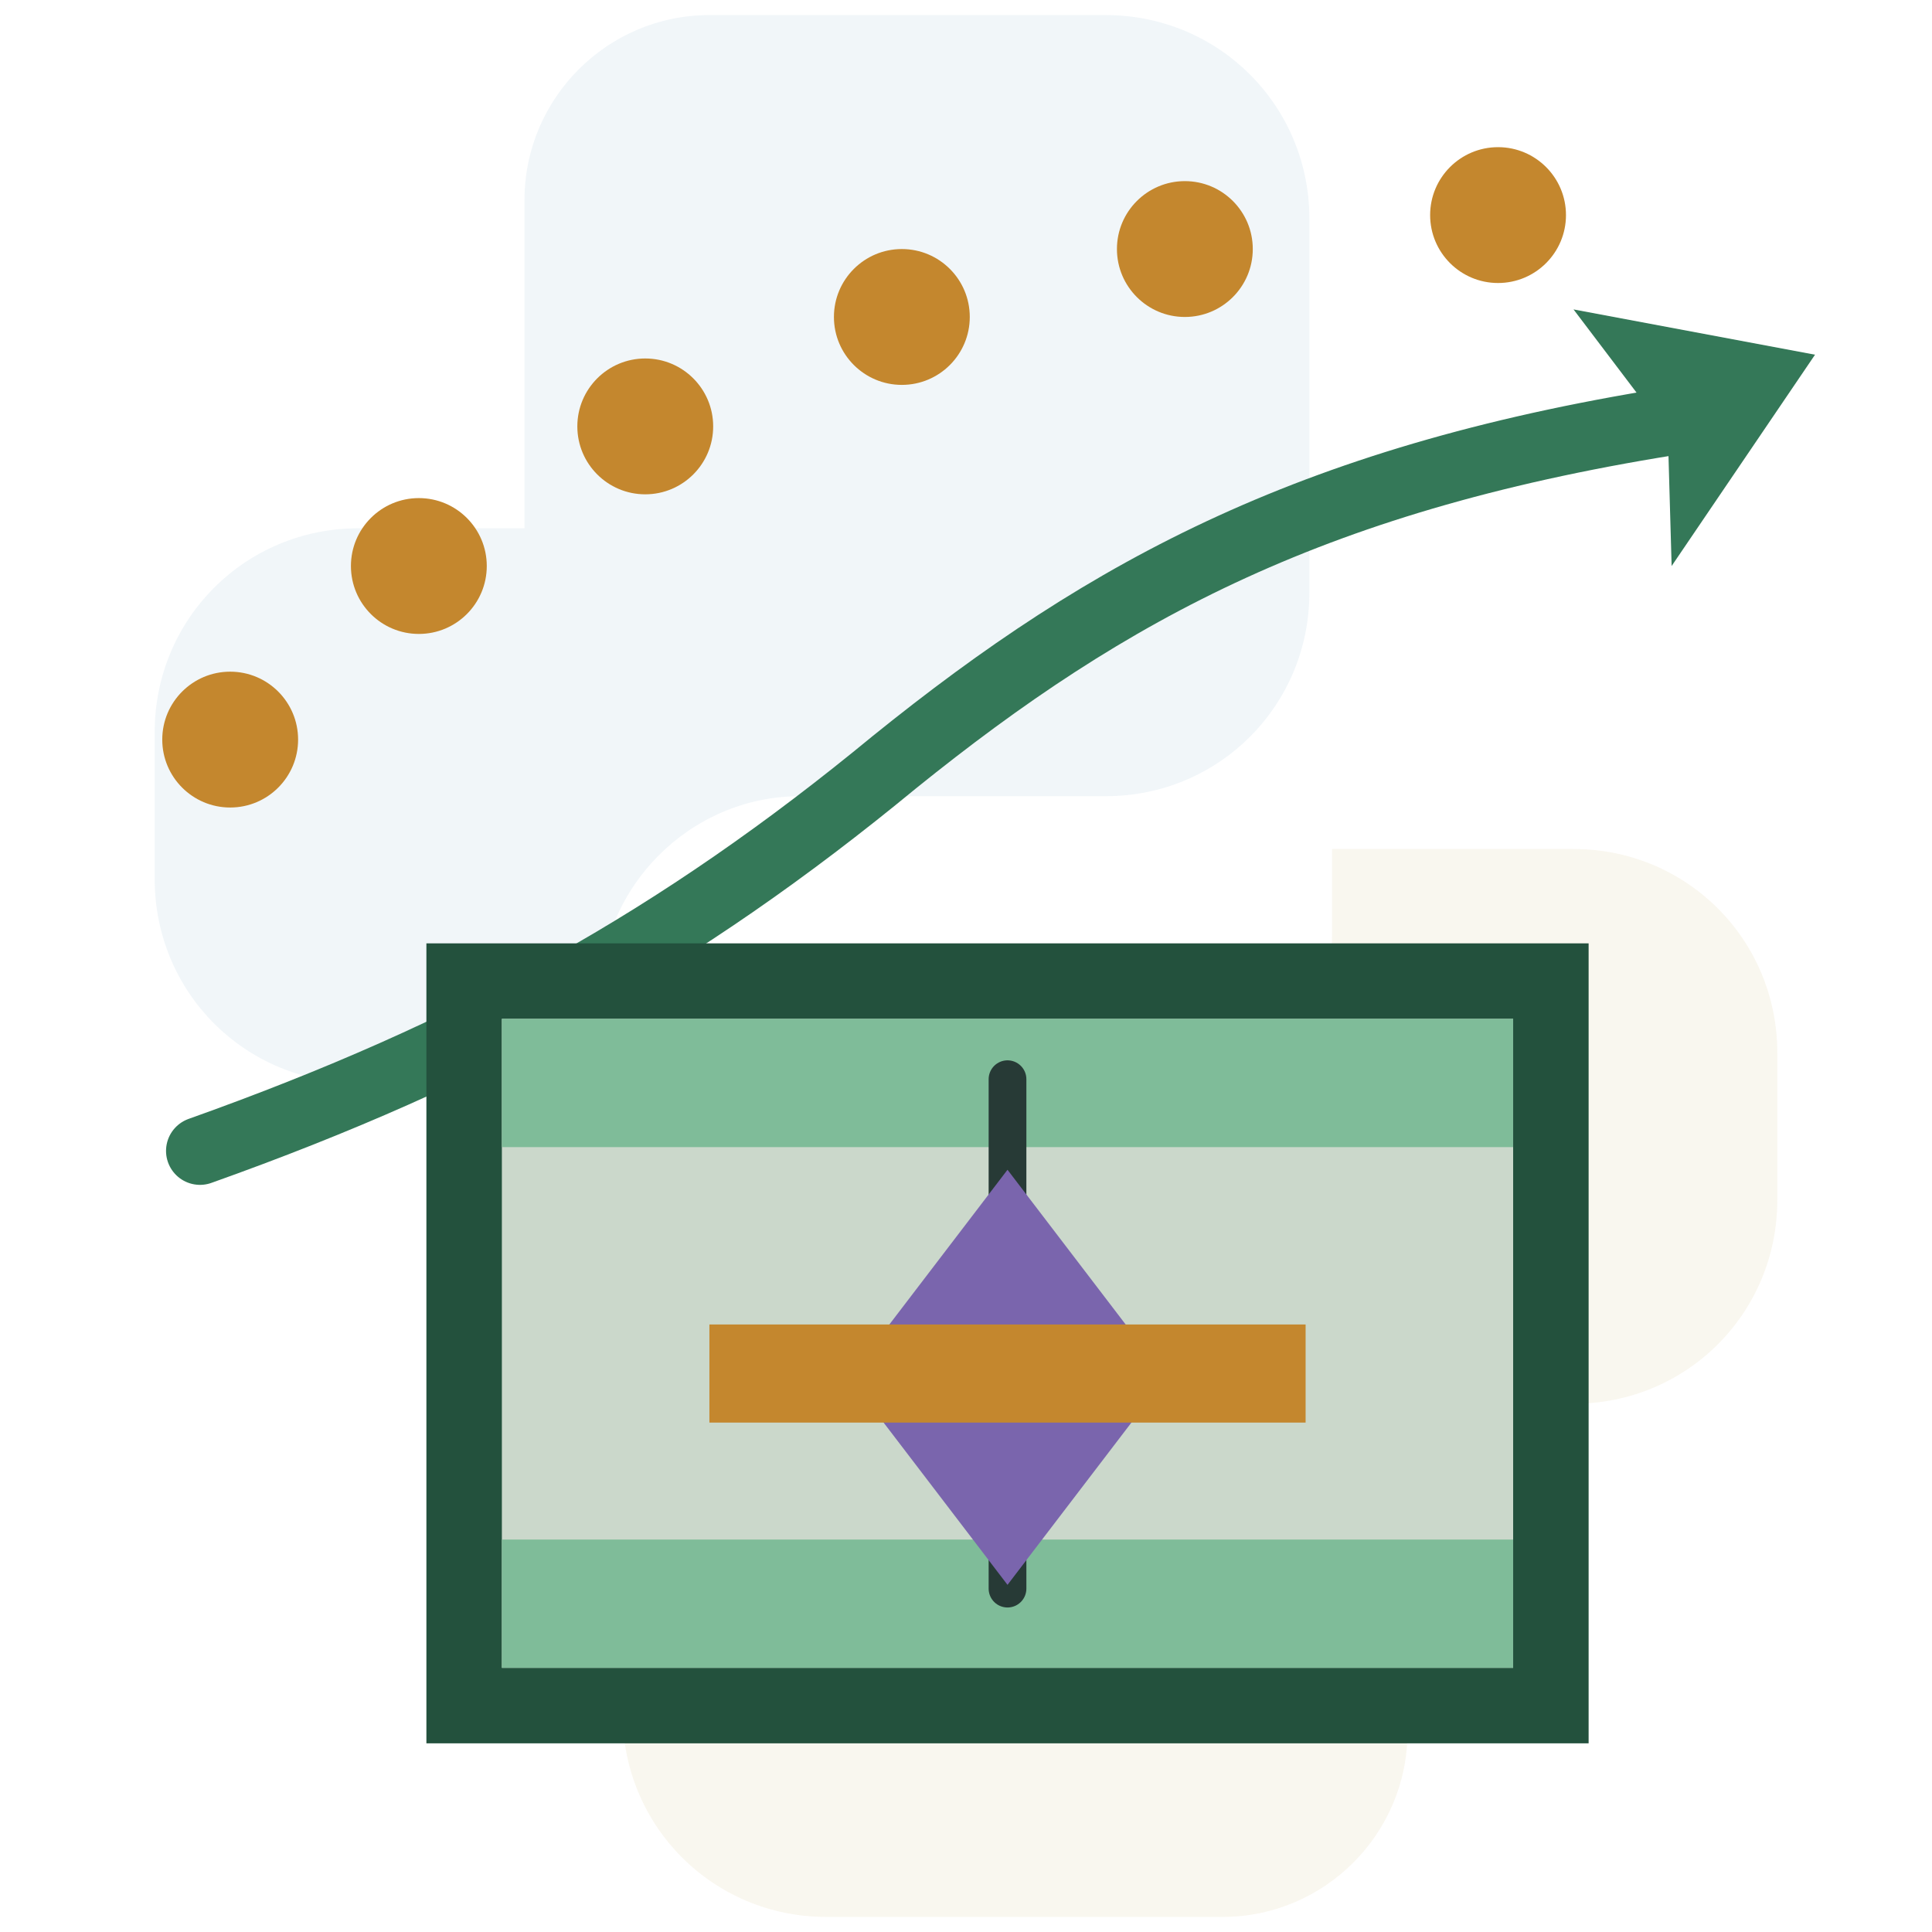
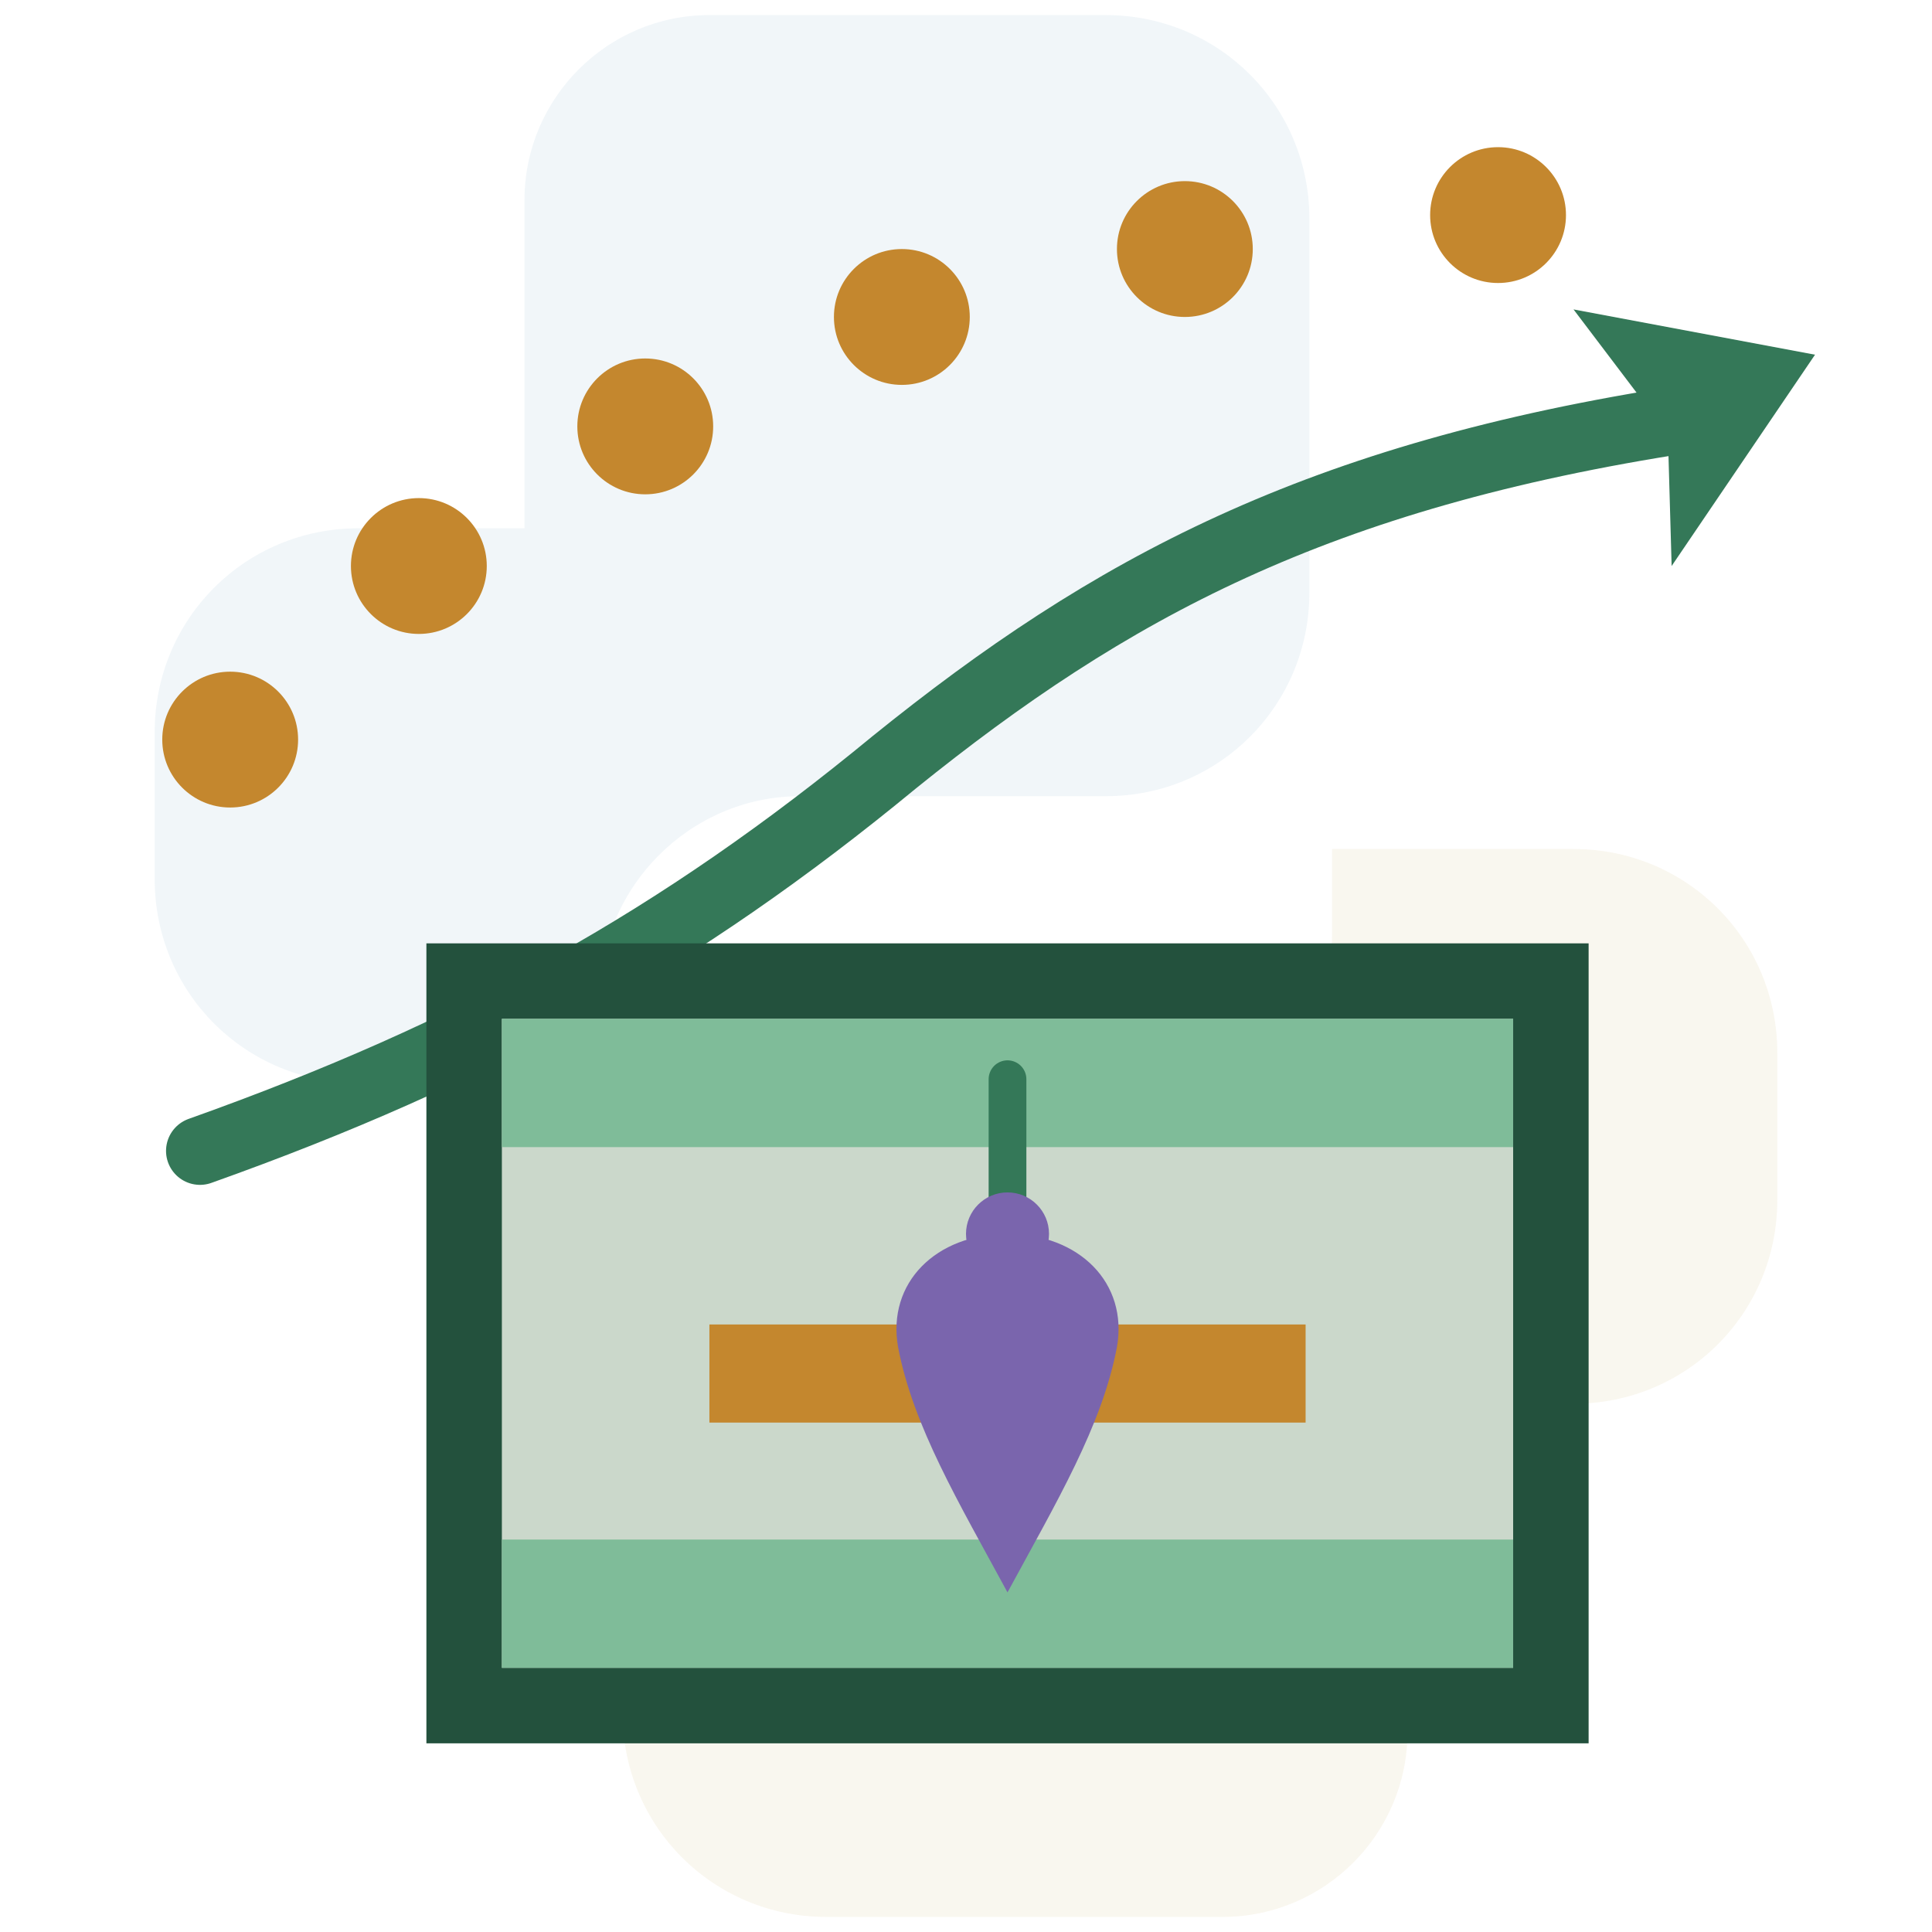
<svg xmlns="http://www.w3.org/2000/svg" viewBox="0 0 512 512" role="img" aria-labelledby="title description">
  <style>
    :root { color-scheme: light dark; }
    .language-mark { fill:#17323d; opacity:.07; } .python-upper { fill:#2874a6; opacity:.07; } .python-lower { fill:#aa8108; opacity:.07; }
    .primary { fill:#347858; } .primary-light { fill:#7fbc99; } .primary-shade { fill:#23513d; } .secondary { fill:#c4872e; } .secondary-light { fill:#edbb69; } .secondary-shade { fill:#895b1e; }
    .accent { fill:#7a65ad; } .positive { fill:#388960; } .positive-light { fill:#82c49f; } .negative { fill:#b94c46; } .negative-light { fill:#e78b7f; } .violet { fill:#3f75a7; } .violet-light { fill:#8db7db; } .neutral { fill:#273a36; } .pale { fill:#cbd8cb; } .shadow { fill:#14262c; opacity:.22; }
    .line-primary { fill:none; stroke:#347858; stroke-width:18; stroke-linecap:round; stroke-linejoin:round; } .line-secondary { fill:none; stroke:#c4872e; stroke-width:18; stroke-linecap:round; stroke-linejoin:round; } .line-neutral { fill:none; stroke:#273a36; stroke-width:18; stroke-linecap:round; stroke-linejoin:round; } .line-accent { fill:none; stroke:#7a65ad; stroke-width:14; stroke-linecap:round; stroke-linejoin:round; } .thin-primary { fill:none; stroke:#347858; stroke-width:10; stroke-linecap:round; stroke-linejoin:round; } .thin-secondary { fill:none; stroke:#c4872e; stroke-width:10; stroke-linecap:round; stroke-linejoin:round; } .thin-neutral { fill:none; stroke:#273a36; stroke-width:10; stroke-linecap:round; stroke-linejoin:round; }
    @media (prefers-color-scheme: dark) {
      .language-mark { fill:#edf6f3; opacity:.08; } .python-upper { fill:#7ec5ed; opacity:.08; } .python-lower { fill:#f1ca50; opacity:.08; }
      .primary { fill:#66bf91; } .primary-light { fill:#aae0be; } .primary-shade { fill:#3d8e69; } .secondary { fill:#e6ad57; } .secondary-light { fill:#ffd08a; } .secondary-shade { fill:#a97735; } .accent { fill:#ac9ae0; } .positive { fill:#67c391; } .positive-light { fill:#a7ddbb; } .negative { fill:#ee746c; } .negative-light { fill:#ffaea3; } .violet { fill:#73ace0; } .violet-light { fill:#b5d5ee; } .neutral { fill:#edf3ef; } .pale { fill:#718378; } .shadow { fill:#02090b; opacity:.34; }
      .line-primary { stroke:#66bf91; } .line-secondary { stroke:#e6ad57; } .line-neutral { stroke:#edf3ef; } .line-accent { stroke:#ac9ae0; } .thin-primary { stroke:#66bf91; } .thin-secondary { stroke:#e6ad57; } .thin-neutral { stroke:#edf3ef; }
    }
  </style>
  <g aria-hidden="true">
    <path class="python-upper" d="M139 53 C139 26 161 4 188 4 H293 C323 4 347 28 347 58 V157 C347 187 323 211 293 211 H212 C183 211 159 235 159 264 V287 H95 C65 287 41 263 41 233 V194 C41 164 65 140 95 140 H139 Z" />
    <path class="python-lower" d="M139 53 C139 26 161 4 188 4 H293 C323 4 347 28 347 58 V157 C347 187 323 211 293 211 H212 C183 211 159 235 159 264 V287 H95 C65 287 41 263 41 233 V194 C41 164 65 140 95 140 H139 Z" transform="rotate(180 256 256)" />
  </g>
  <g aria-hidden="true">
    <circle class="secondary" cx="61" cy="196" r="18" />
    <circle class="secondary" cx="111" cy="150" r="18" />
    <circle class="secondary" cx="171" cy="113" r="18" />
    <circle class="secondary" cx="239" cy="84" r="18" />
    <circle class="secondary" cx="314" cy="66" r="18" />
    <circle class="secondary" cx="397" cy="57" r="18" />
    <path class="line-primary" d="M53 305 C126 279 180 249 237 202 C294 156 349 126 447 111" />
    <path class="primary" d="M417 82 L481 94 L443 150 L442 115 Z" />
    <path class="primary-shade" d="M113 250 L421 250 L421 462 L113 462 Z" />
    <path class="pale" d="M133 270 L401 270 L401 442 L133 442 Z" />
    <path class="primary-light" d="M133 270 L401 270 L401 304 L133 304 Z M133 408 L401 408 L401 442 L133 442 Z" />
-     <path class="thin-neutral" d="M267 286 L267 421" />
-     <path class="accent" d="M267 310 L309 365 L267 420 L225 365 Z" />
+     <path class="thin-primary" d="M267 286 L267 327" />
    <path class="secondary" d="M188 351 L346 351 L346 377 L188 377 Z" />
+     <circle class="accent" cx="267" cy="327" r="11" />
+     <path class="accent" d="M267 327 C286 327 299 340 296 357 C292 378 280 398 267 422 C254 398 242 378 238 357 C235 340 248 327 267 327 Z" />
  </g>
</svg>
